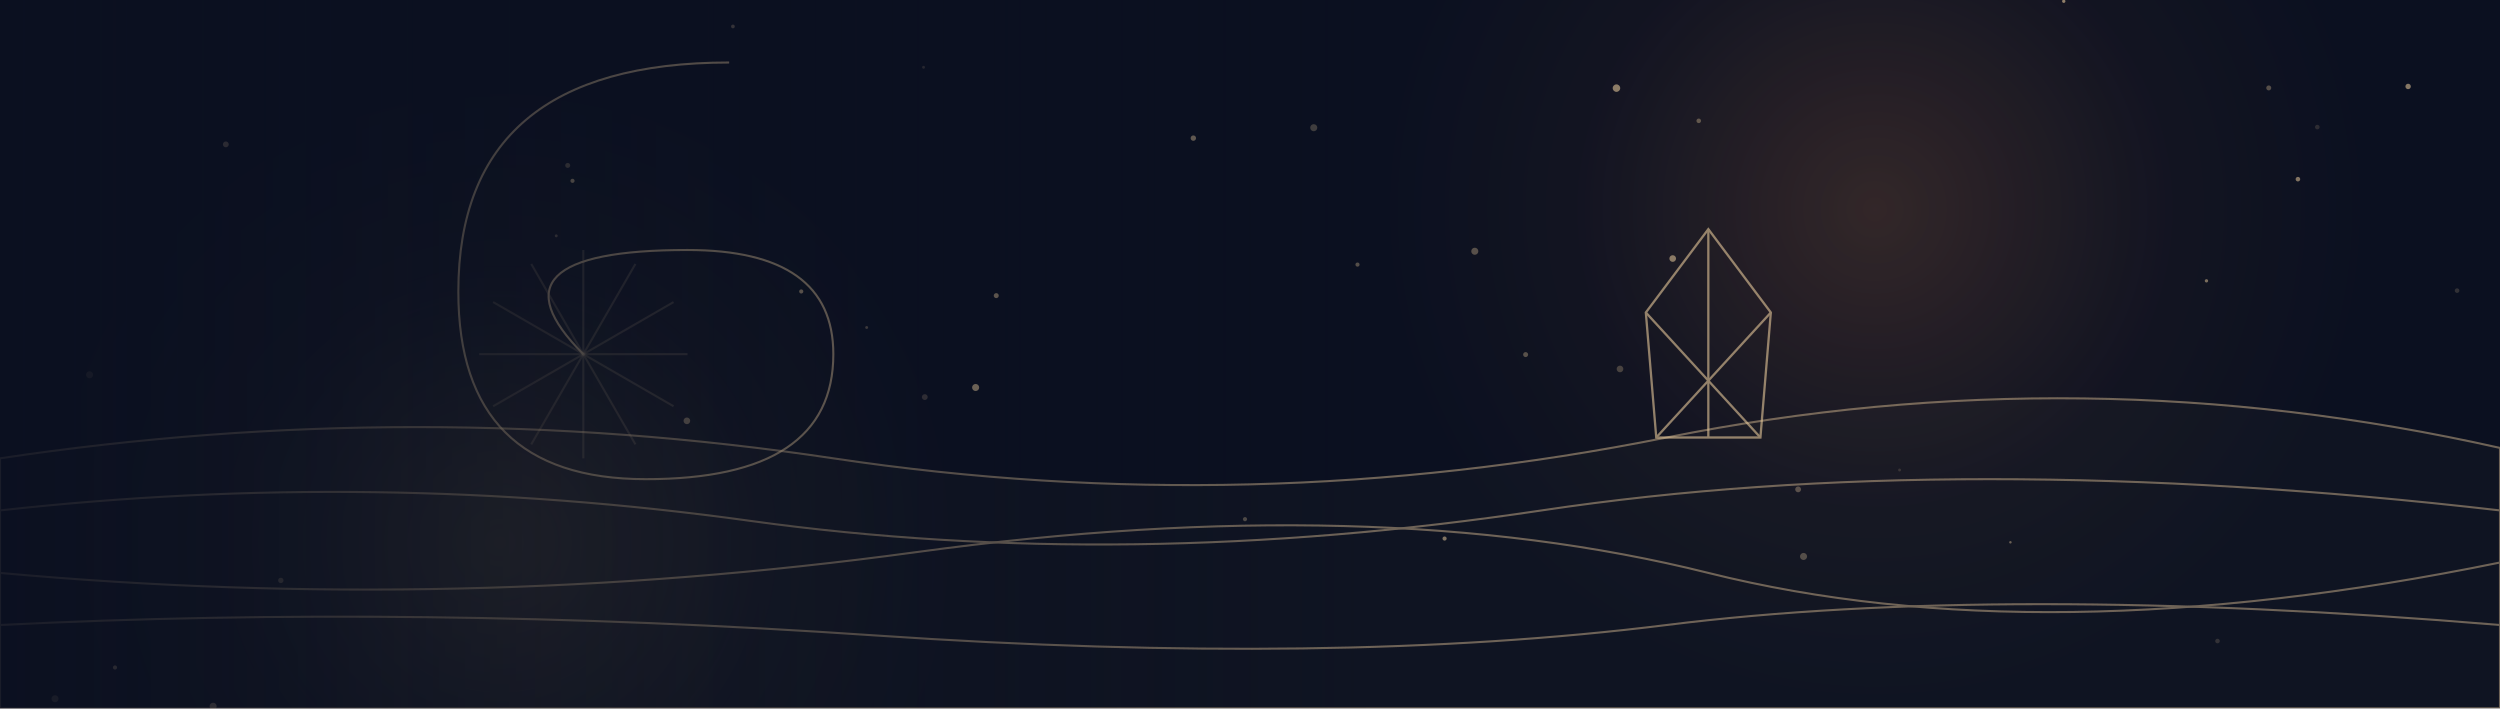
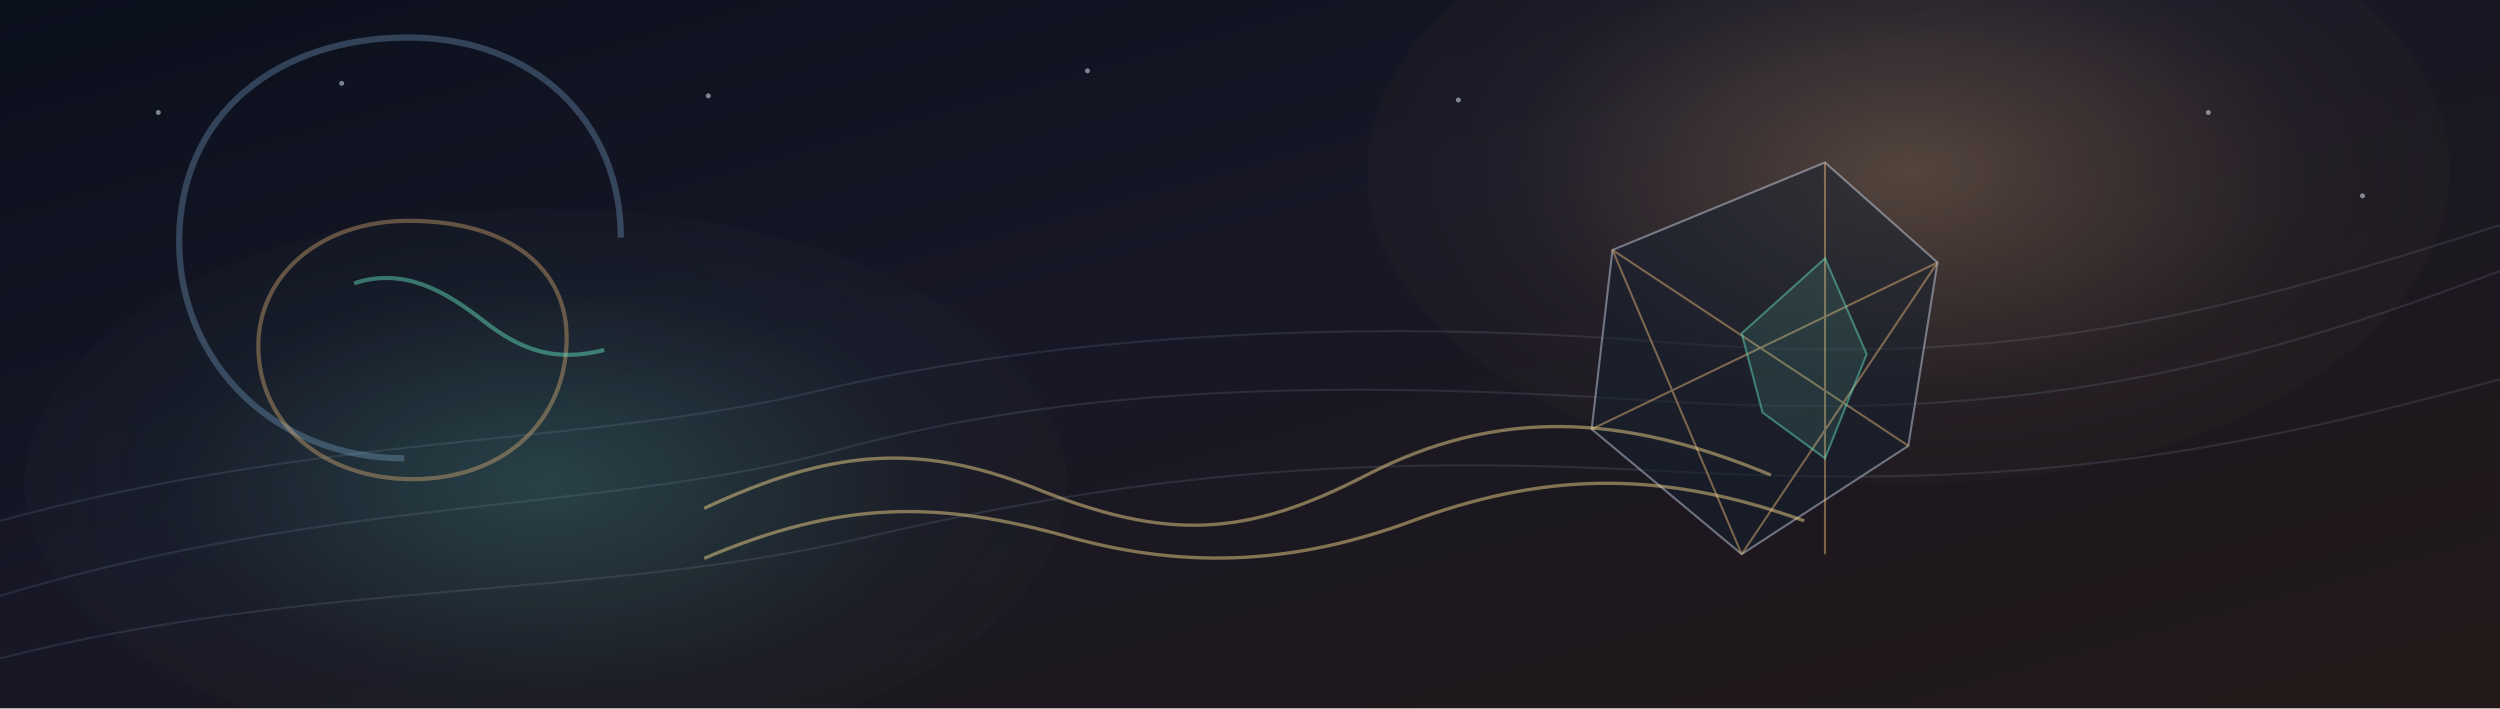
<svg xmlns="http://www.w3.org/2000/svg" viewBox="0 0 1200 340" preserveAspectRatio="xMidYMid slice">
  <defs>
-     <radialGradient id="glow-blue">
-       <stop offset="0%" stop-color="#5b8def" stop-opacity="0.55" />
-       <stop offset="60%" stop-color="#5b8def" stop-opacity="0.1" />
-       <stop offset="100%" stop-color="#5b8def" stop-opacity="0" />
+     <linearGradient id="bg" x1="0" y1="0" x2="1" y2="1">
+       <stop offset="0%" stop-color="#0b101d" />
+       <stop offset="42%" stop-color="#171726" />
+       <stop offset="100%" stop-color="#231918" />
+     </linearGradient>
+     <radialGradient id="amberGlow" cx="50%" cy="50%" r="60%">
+       <stop offset="0%" stop-color="#ffc580" stop-opacity="0.76" />
+       <stop offset="60%" stop-color="#ffc580" stop-opacity="0.12" />
+       <stop offset="100%" stop-color="#ffc580" stop-opacity="0" />
    </radialGradient>
-     <radialGradient id="glow-purple">
-       <stop offset="0%" stop-color="#a06bff" stop-opacity="0.55" />
-       <stop offset="60%" stop-color="#a06bff" stop-opacity="0.1" />
-       <stop offset="100%" stop-color="#a06bff" stop-opacity="0" />
+     <radialGradient id="tealGlow" cx="50%" cy="50%" r="60%">
+       <stop offset="0%" stop-color="#67e6c5" stop-opacity="0.74" />
+       <stop offset="60%" stop-color="#67e6c5" stop-opacity="0.12" />
+       <stop offset="100%" stop-color="#67e6c5" stop-opacity="0" />
    </radialGradient>
-     <radialGradient id="glow-orange">
-       <stop offset="0%" stop-color="#ff9b54" stop-opacity="0.55" />
-       <stop offset="60%" stop-color="#ff9b54" stop-opacity="0.1" />
-       <stop offset="100%" stop-color="#ff9b54" stop-opacity="0" />
-     </radialGradient>
-     <radialGradient id="glow-teal">
-       <stop offset="0%" stop-color="#3ecbb5" stop-opacity="0.55" />
-       <stop offset="60%" stop-color="#3ecbb5" stop-opacity="0.1" />
-       <stop offset="100%" stop-color="#3ecbb5" stop-opacity="0" />
-     </radialGradient>
-     <radialGradient id="glow-pink">
-       <stop offset="0%" stop-color="#ff7ab8" stop-opacity="0.55" />
-       <stop offset="60%" stop-color="#ff7ab8" stop-opacity="0.1" />
-       <stop offset="100%" stop-color="#ff7ab8" stop-opacity="0" />
-     </radialGradient>
-     <radialGradient id="glow-green">
-       <stop offset="0%" stop-color="#7bd389" stop-opacity="0.55" />
-       <stop offset="60%" stop-color="#7bd389" stop-opacity="0.1" />
-       <stop offset="100%" stop-color="#7bd389" stop-opacity="0" />
-     </radialGradient>
-     <radialGradient id="glow-yellow">
-       <stop offset="0%" stop-color="#ffd166" stop-opacity="0.55" />
-       <stop offset="60%" stop-color="#ffd166" stop-opacity="0.1" />
-       <stop offset="100%" stop-color="#ffd166" stop-opacity="0" />
-     </radialGradient>
-     <radialGradient id="glow-red">
-       <stop offset="0%" stop-color="#ff6b6b" stop-opacity="0.55" />
-       <stop offset="60%" stop-color="#ff6b6b" stop-opacity="0.1" />
-       <stop offset="100%" stop-color="#ff6b6b" stop-opacity="0" />
-     </radialGradient>
-     <radialGradient id="glow-cyan">
-       <stop offset="0%" stop-color="#5ad8ff" stop-opacity="0.55" />
-       <stop offset="60%" stop-color="#5ad8ff" stop-opacity="0.1" />
-       <stop offset="100%" stop-color="#5ad8ff" stop-opacity="0" />
-     </radialGradient>
-     <radialGradient id="glow-sand">
-       <stop offset="0%" stop-color="#d6b56a" stop-opacity="0.55" />
-       <stop offset="60%" stop-color="#d6b56a" stop-opacity="0.1" />
-       <stop offset="100%" stop-color="#d6b56a" stop-opacity="0" />
-     </radialGradient>
-     <radialGradient id="glow-white">
-       <stop offset="0%" stop-color="#e6eeff" stop-opacity="0.55" />
-       <stop offset="60%" stop-color="#e6eeff" stop-opacity="0.1" />
-       <stop offset="100%" stop-color="#e6eeff" stop-opacity="0" />
-     </radialGradient>
-     <radialGradient id="glow-slate">
-       <stop offset="0%" stop-color="#7c8db5" stop-opacity="0.55" />
-       <stop offset="60%" stop-color="#7c8db5" stop-opacity="0.1" />
-       <stop offset="100%" stop-color="#7c8db5" stop-opacity="0" />
-     </radialGradient>
-     <linearGradient id="fade-r" x1="0" x2="1">
-       <stop offset="0%" stop-color="#0b1020" stop-opacity="0.85" />
-       <stop offset="55%" stop-color="#0b1020" stop-opacity="0" />
-     </linearGradient>
-     <filter id="soft" x="-20%" y="-20%" width="140%" height="140%">
-       <feGaussianBlur stdDeviation="0.4" />
-     </filter>
  </defs>
-   <rect width="1200" height="340" fill="#0b1020" />
-   <circle cx="900" cy="100" r="240" fill="url(#glow-orange)" opacity="0.3" />
-   <circle cx="240" cy="260" r="220" fill="url(#glow-sand)" opacity="0.3" />
-   <circle cx="102.3" cy="339.0" r="1.7" fill="#e6c89a" opacity="0.53" />
-   <circle cx="351.8" cy="12.7" r="0.9" fill="#e6c89a" opacity="0.31" />
-   <circle cx="863.1" cy="234.9" r="1.4" fill="#e6c89a" opacity="0.33" />
-   <circle cx="732.3" cy="170.2" r="1.2" fill="#e6c89a" opacity="0.34" />
-   <circle cx="478.2" cy="141.9" r="1.2" fill="#e6c89a" opacity="0.48" />
-   <circle cx="707.9" cy="120.6" r="1.7" fill="#e6c89a" opacity="0.34" />
-   <circle cx="384.6" cy="139.9" r="1.0" fill="#e6c89a" opacity="0.53" />
-   <circle cx="693.4" cy="258.5" r="1.0" fill="#e6c89a" opacity="0.53" />
-   <circle cx="108.4" cy="69.3" r="1.4" fill="#e6c89a" opacity="0.49" />
-   <circle cx="1059.1" cy="134.8" r="0.8" fill="#e6c89a" opacity="0.50" />
-   <circle cx="597.6" cy="249.2" r="1.0" fill="#e6c89a" opacity="0.32" />
-   <circle cx="1064.4" cy="307.7" r="1.1" fill="#e6c89a" opacity="0.17" />
-   <circle cx="1155.9" cy="41.5" r="1.3" fill="#e6c89a" opacity="0.56" />
-   <circle cx="990.6" cy="0.6" r="0.8" fill="#e6c89a" opacity="0.59" />
-   <circle cx="775.9" cy="42.3" r="1.8" fill="#e6c89a" opacity="0.58" />
-   <circle cx="274.8" cy="86.8" r="1.0" fill="#e6c89a" opacity="0.55" />
-   <circle cx="272.5" cy="79.4" r="1.2" fill="#e6c89a" opacity="0.29" />
-   <circle cx="43.0" cy="179.9" r="1.7" fill="#e6c89a" opacity="0.23" />
-   <circle cx="416.0" cy="157.2" r="0.7" fill="#e6c89a" opacity="0.32" />
-   <circle cx="443.3" cy="32.3" r="0.7" fill="#e6c89a" opacity="0.17" />
-   <circle cx="865.7" cy="267.1" r="1.7" fill="#e6c89a" opacity="0.31" />
-   <circle cx="1179.4" cy="139.5" r="1.1" fill="#e6c89a" opacity="0.18" />
-   <circle cx="1103.0" cy="86.0" r="1.1" fill="#e6c89a" opacity="0.54" />
-   <circle cx="443.9" cy="190.6" r="1.4" fill="#e6c89a" opacity="0.22" />
-   <circle cx="965.0" cy="260.3" r="0.6" fill="#e6c89a" opacity="0.42" />
-   <circle cx="651.6" cy="127.0" r="1.0" fill="#e6c89a" opacity="0.34" />
-   <circle cx="777.6" cy="177.1" r="1.6" fill="#e6c89a" opacity="0.26" />
-   <circle cx="572.8" cy="66.3" r="1.3" fill="#e6c89a" opacity="0.44" />
-   <circle cx="1089.0" cy="42.2" r="1.2" fill="#e6c89a" opacity="0.33" />
-   <circle cx="267.0" cy="113.2" r="0.7" fill="#e6c89a" opacity="0.29" />
-   <circle cx="802.9" cy="124.1" r="1.6" fill="#e6c89a" opacity="0.55" />
-   <circle cx="815.4" cy="58.0" r="1.1" fill="#e6c89a" opacity="0.35" />
-   <circle cx="911.8" cy="225.6" r="0.7" fill="#e6c89a" opacity="0.16" />
-   <circle cx="55.2" cy="320.4" r="1.0" fill="#e6c89a" opacity="0.59" />
-   <circle cx="630.6" cy="61.3" r="1.7" fill="#e6c89a" opacity="0.25" />
-   <circle cx="1112.3" cy="61.0" r="1.1" fill="#e6c89a" opacity="0.15" />
-   <circle cx="329.7" cy="202.0" r="1.6" fill="#e6c89a" opacity="0.42" />
-   <circle cx="134.8" cy="278.6" r="1.3" fill="#e6c89a" opacity="0.33" />
-   <circle cx="468.3" cy="186.0" r="1.7" fill="#e6c89a" opacity="0.58" />
-   <circle cx="26.4" cy="335.4" r="1.7" fill="#e6c89a" opacity="0.32" />
-   <g opacity="0.45" stroke="#e6c89a" fill="none" stroke-width="1">
-     <path d="M 0 220 q 200 -30 400 0 t 400 -10 t 400 5 L 1200 340 L 0 340 Z" fill="#e6c89a" fill-opacity="0.04" />
-     <path d="M 0 245 q 180 -20 360 5 t 380 -5 t 460 0" />
-     <path d="M 0 275 q 220 20 440 -10 t 380 10 t 380 -5" />
-     <path d="M 0 300 q 200 -10 420 5 t 380 -5 t 400 0" />
+   <rect width="1200" height="340" fill="url(#bg)" />
+   <ellipse cx="262" cy="232" rx="250" ry="132" fill="url(#tealGlow)" opacity="0.28" />
+   <ellipse cx="916" cy="82" rx="260" ry="150" fill="url(#amberGlow)" opacity="0.34" />
+   <g fill="none" stroke="#8aa1bd" stroke-opacity="0.16">
+     <path d="M0 286C160 238 292 246 402 216S635 182 788 192S1048 188 1200 130" />
+     <path d="M0 250C154 208 282 214 391 188S646 152 796 164S1040 160 1200 108" />
+     <path d="M0 316C150 278 286 288 415 258S648 218 796 226S1041 226 1200 182" />
  </g>
-   <g transform="translate(820,170)" stroke="#e6c89a" fill="none" opacity="0.6" stroke-width="1.1">
-     <polygon points="0,-60 30,-20 25,40 -25,40 -30,-20" />
-     <line x1="0" y1="-60" x2="0" y2="40" />
-     <line x1="-30" y1="-20" x2="25" y2="40" />
-     <line x1="30" y1="-20" x2="-25" y2="40" />
+   <g transform="translate(114 44)" fill="none">
+     <path d="M80 176C18 176 -28 130 -28 72C-28 10 20 -26 82 -26C142 -26 184 14 184 70" stroke="#9cd2ff" stroke-opacity="0.26" stroke-width="3" />
+     <path d="M82 62C40 62 10 88 10 122C10 160 42 186 84 186C128 186 158 158 158 118C158 86 132 62 82 62Z" stroke="#ffc980" stroke-opacity="0.34" stroke-width="2" />
+     <path d="M56 92C80 84 100 96 118 110C136 124 152 130 176 124" stroke="#67e6c5" stroke-opacity="0.45" stroke-width="2" />
  </g>
-   <g transform="translate(280,170)" stroke="#e6c89a" fill="none" opacity="0.55">
-     <path d="M 0 0 q -50 -50 50 -50 q 70 0 70 50 q 0 60 -90 60 q -90 0 -90 -90 q 0 -110 130 -110" />
-     <line x1="0" y1="0" x2="50.0" y2="0.0" opacity="0.3" />
-     <line x1="0" y1="0" x2="43.3" y2="25.0" opacity="0.3" />
-     <line x1="0" y1="0" x2="25.0" y2="43.3" opacity="0.3" />
-     <line x1="0" y1="0" x2="0.0" y2="50.0" opacity="0.3" />
-     <line x1="0" y1="0" x2="-25.0" y2="43.3" opacity="0.3" />
-     <line x1="0" y1="0" x2="-43.3" y2="25.0" opacity="0.3" />
-     <line x1="0" y1="0" x2="-50.0" y2="0.0" opacity="0.3" />
-     <line x1="0" y1="0" x2="-43.3" y2="-25.0" opacity="0.3" />
-     <line x1="0" y1="0" x2="-25.0" y2="-43.3" opacity="0.3" />
-     <line x1="0" y1="0" x2="-0.0" y2="-50.0" opacity="0.3" />
-     <line x1="0" y1="0" x2="25.0" y2="-43.3" opacity="0.3" />
-     <line x1="0" y1="0" x2="43.3" y2="-25.0" opacity="0.3" />
+   <g transform="translate(760 78)" fill="none">
+     <path d="M116 0L170 48L156 136L76 188L4 128L14 42L116 0Z" fill="#152031" fill-opacity="0.5" stroke="#e3edff" stroke-opacity="0.42" />
+     <path d="M116 0V188M14 42L156 136M170 48L4 128M76 188L14 42M170 48L76 188" stroke="#ffc980" stroke-opacity="0.42" />
+     <path d="M116 46L136 92L116 142L86 120L76 82Z" fill="#67e6c5" fill-opacity="0.12" stroke="#67e6c5" stroke-opacity="0.45" />
  </g>
-   <rect width="1200" height="340" fill="url(#fade-r)" />
+   <g transform="translate(338 210)" fill="none" stroke="#f3d68c" stroke-opacity="0.48" stroke-width="1.6">
+     <path d="M0 34C60 6 102 2 158 24C222 50 260 48 318 18C380 -14 440 -12 512 18" />
+     <path d="M0 58C66 30 112 30 176 48C234 64 286 60 340 40C400 18 456 14 528 40" />
+   </g>
+   <g opacity="0.5" fill="#e8f3ff">
+     <circle cx="76" cy="54" r="1.2" />
+     <circle cx="164" cy="40" r="1.2" />
+     <circle cx="340" cy="46" r="1.2" />
+     <circle cx="522" cy="34" r="1.2" />
+     <circle cx="700" cy="48" r="1.2" />
+     <circle cx="1060" cy="54" r="1.2" />
+     <circle cx="1134" cy="94" r="1.2" />
+   </g>
</svg>
